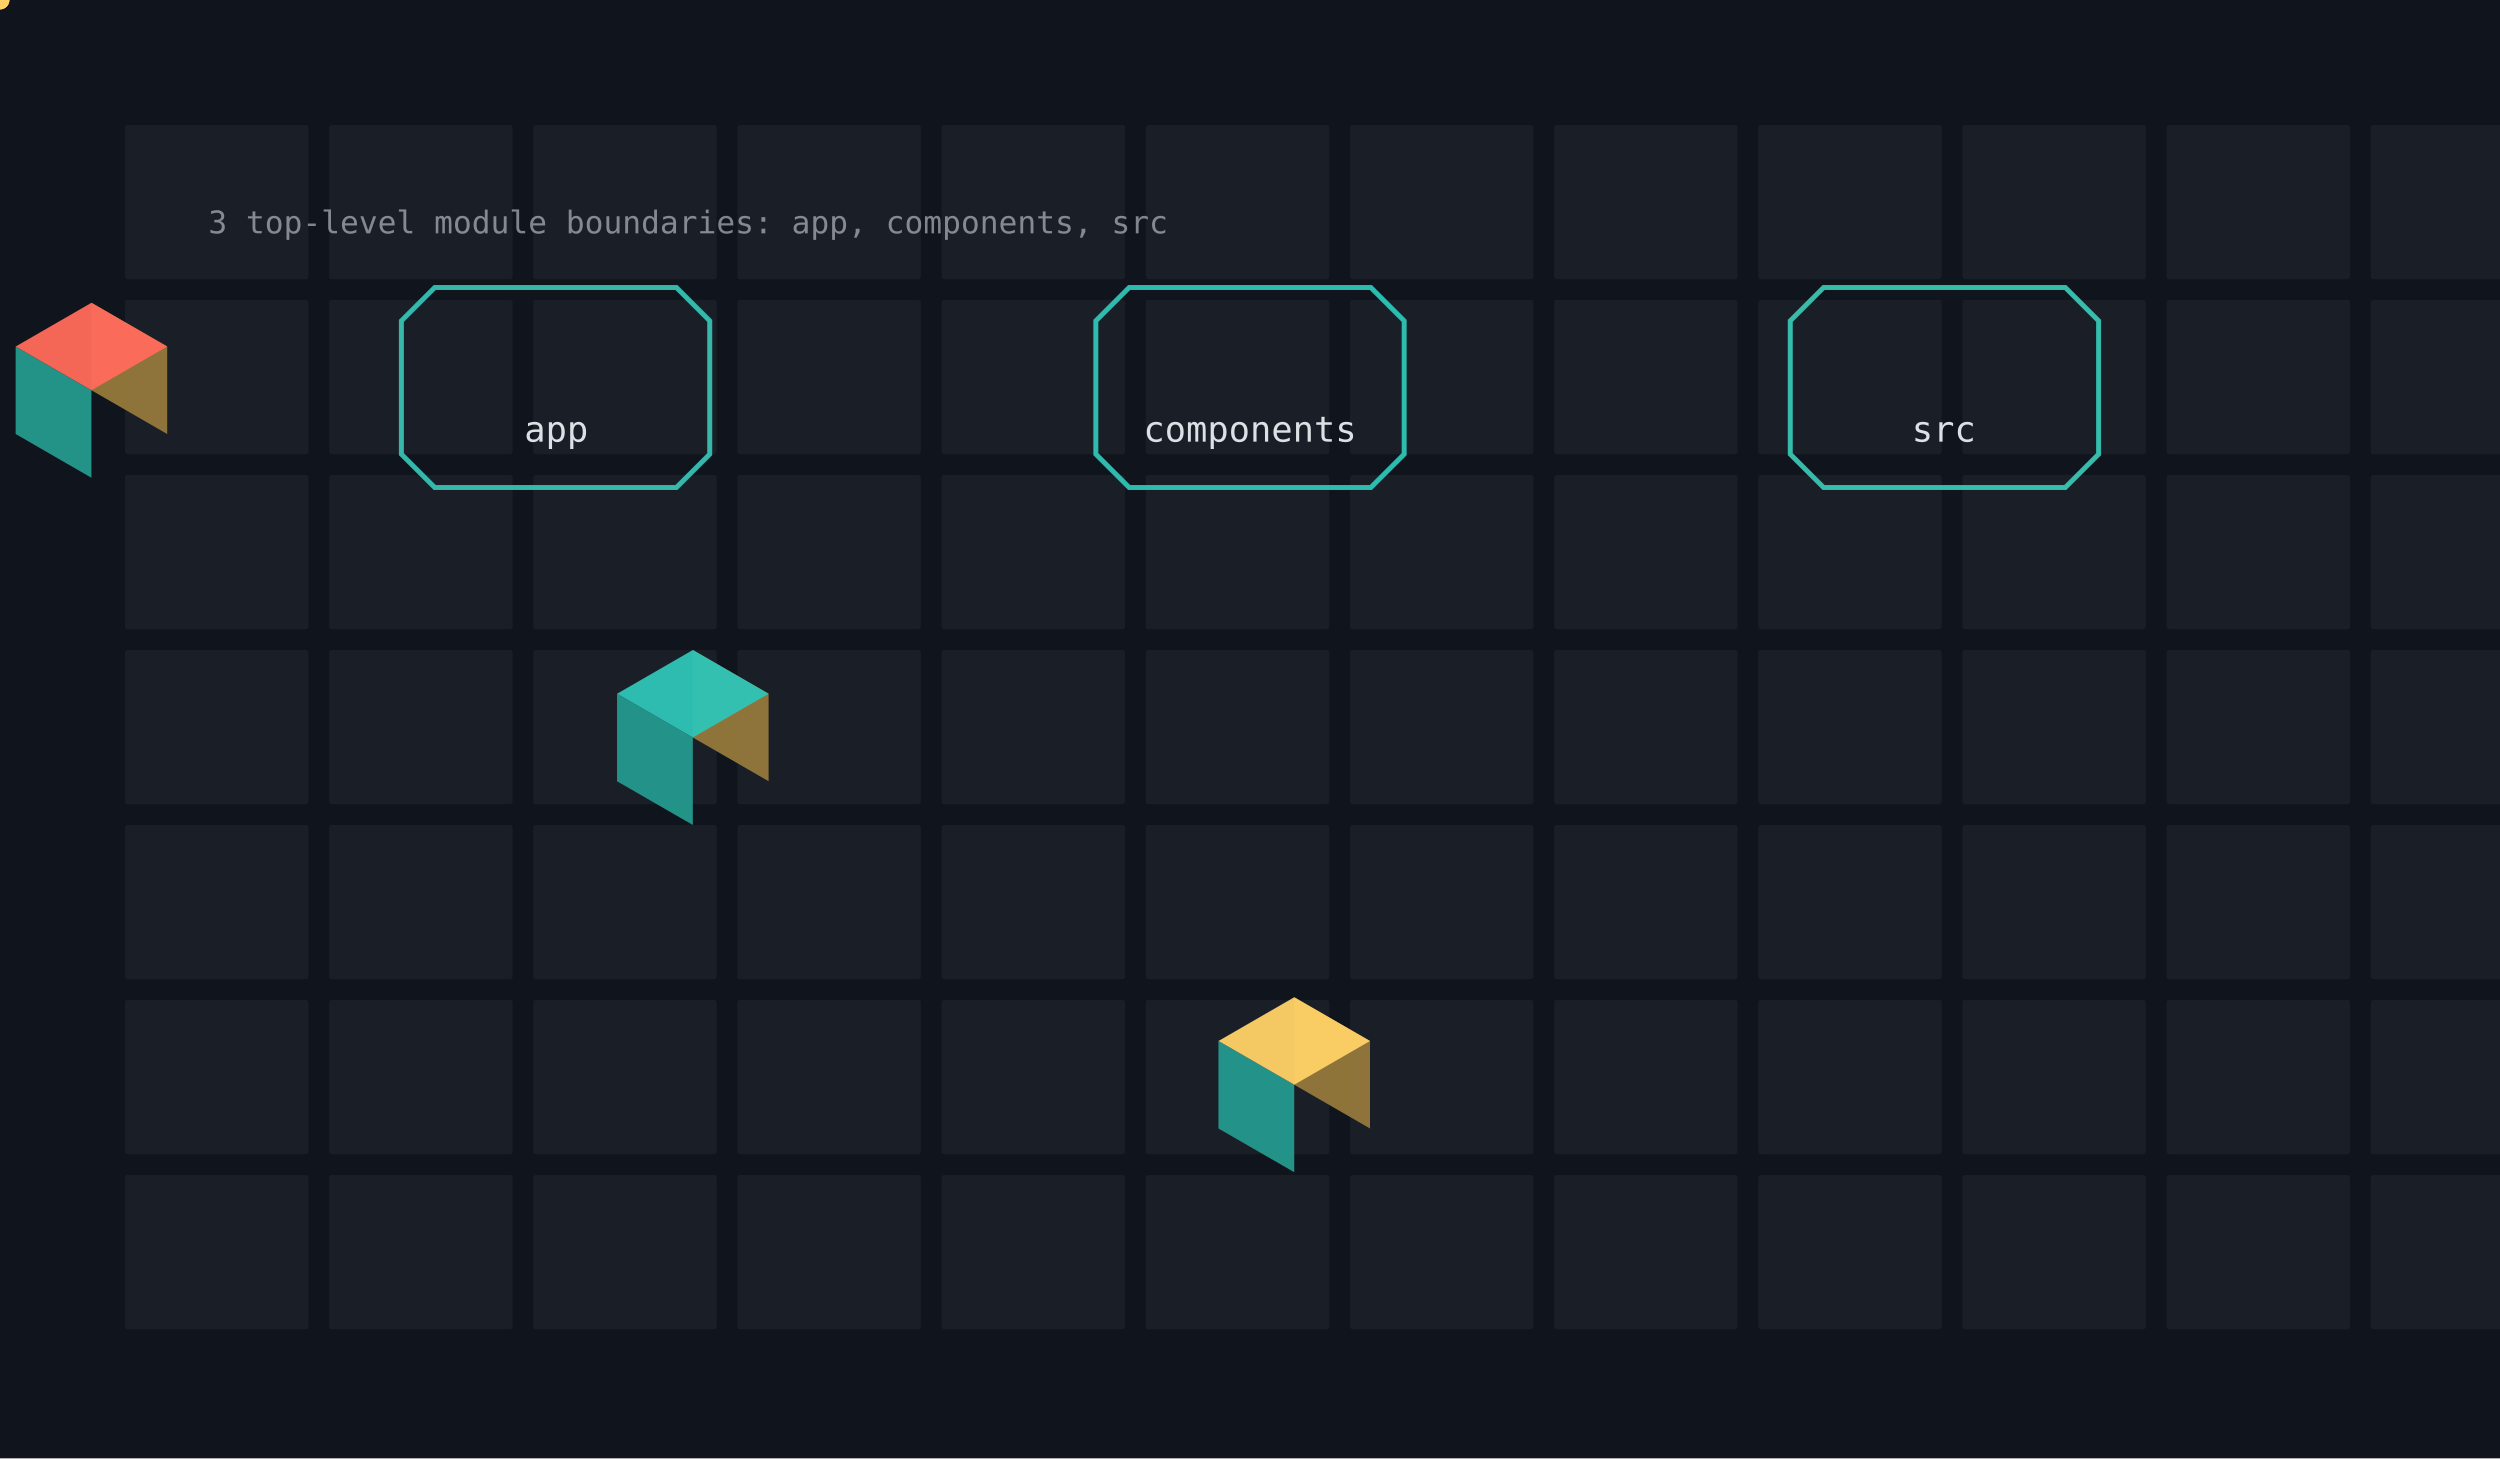
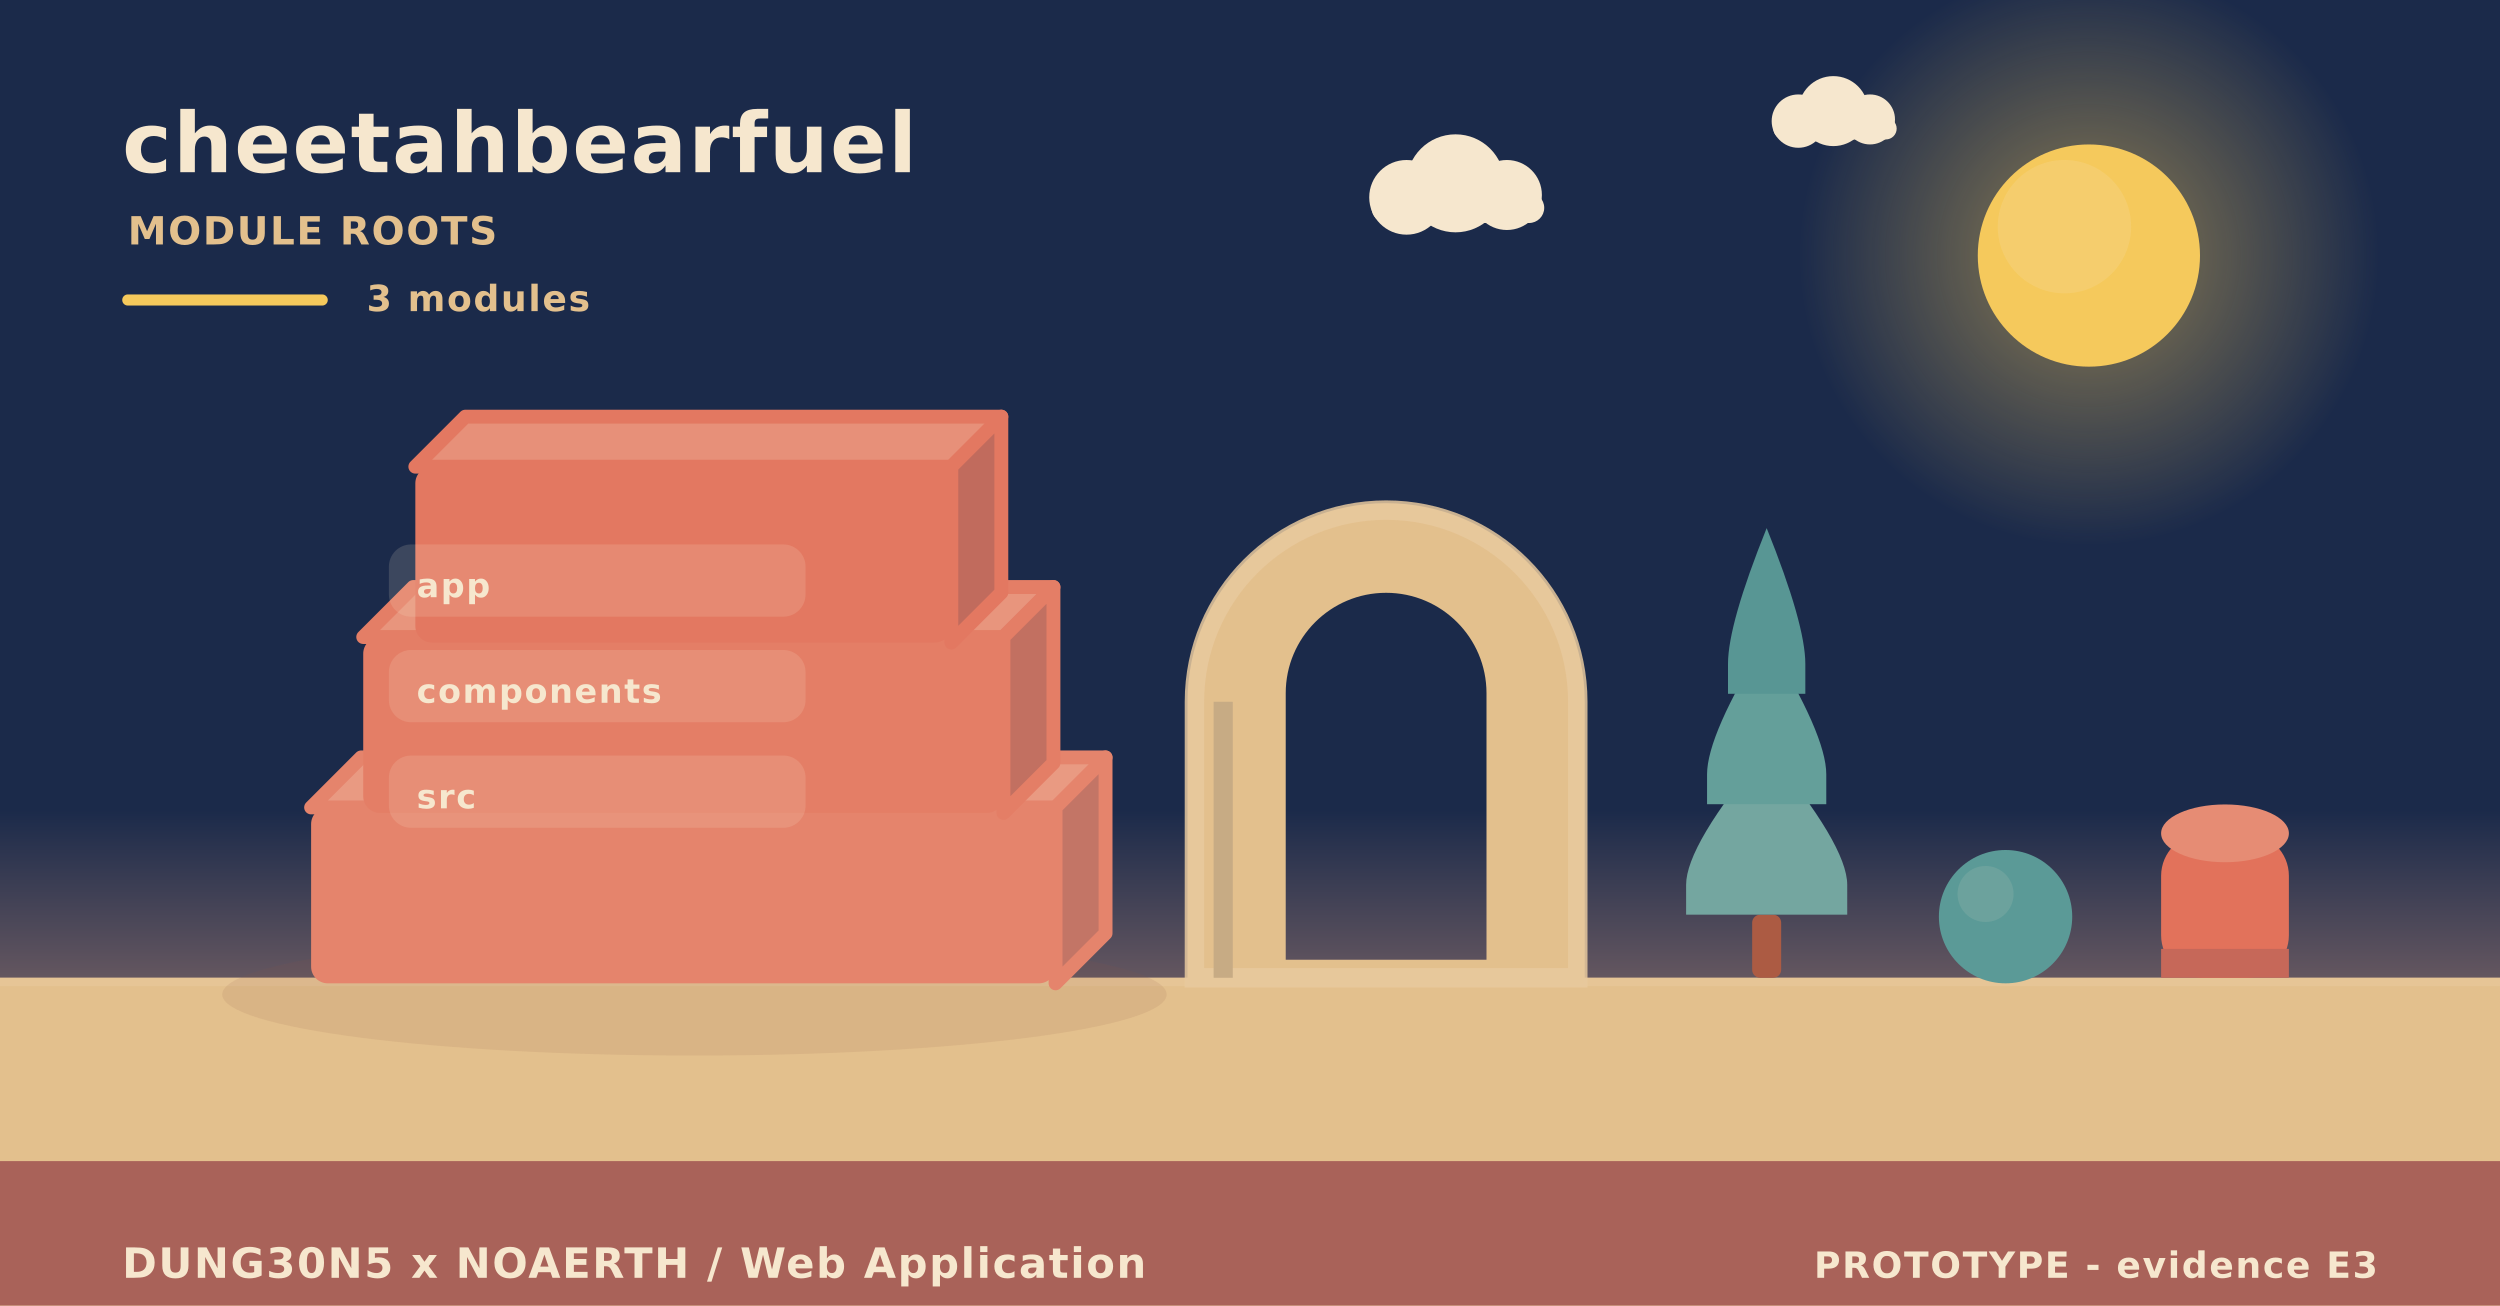
- <svg xmlns="http://www.w3.org/2000/svg" viewBox="0 0 1200 700" width="1200" height="700" role="img" aria-label="cheetahbearfuel architecture">
-   <rect width="1200" height="700" fill="#10141c" />
-   <defs>
-     <linearGradient id="ga" x1="0" y1="0" x2="1" y2="1">
-       <stop offset="0%" stop-color="#ff6b5a" />
-       <stop offset="100%" stop-color="#2ec4b6" />
-     </linearGradient>
-   </defs>
-   <rect x="60.00" y="60.00" width="88.00" height="74.00" rx="1.20" fill="#f2f5f9" opacity="0.05" />
-   <rect x="158.00" y="60.00" width="88.00" height="74.00" rx="1.20" fill="#f2f5f9" opacity="0.05" />
-   <rect x="256.00" y="60.00" width="88.00" height="74.00" rx="1.20" fill="#f2f5f9" opacity="0.05" />
-   <rect x="354.00" y="60.00" width="88.00" height="74.00" rx="1.20" fill="#f2f5f9" opacity="0.05" />
-   <rect x="452.00" y="60.00" width="88.00" height="74.00" rx="1.20" fill="#f2f5f9" opacity="0.05" />
-   <rect x="550.00" y="60.00" width="88.00" height="74.00" rx="1.20" fill="#f2f5f9" opacity="0.05" />
-   <rect x="648.00" y="60.00" width="88.00" height="74.00" rx="1.20" fill="#f2f5f9" opacity="0.05" />
-   <rect x="746.00" y="60.00" width="88.00" height="74.00" rx="1.20" fill="#f2f5f9" opacity="0.05" />
-   <rect x="844.00" y="60.00" width="88.00" height="74.00" rx="1.20" fill="#f2f5f9" opacity="0.05" />
-   <rect x="942.00" y="60.00" width="88.00" height="74.00" rx="1.20" fill="#f2f5f9" opacity="0.05" />
-   <rect x="1040.00" y="60.00" width="88.00" height="74.00" rx="1.20" fill="#f2f5f9" opacity="0.05" />
-   <rect x="1138.00" y="60.00" width="88.00" height="74.00" rx="1.20" fill="#f2f5f9" opacity="0.05" />
-   <rect x="60.00" y="144.00" width="88.00" height="74.00" rx="1.20" fill="#f2f5f9" opacity="0.05" />
-   <rect x="158.00" y="144.00" width="88.00" height="74.00" rx="1.20" fill="#f2f5f9" opacity="0.05" />
-   <rect x="256.00" y="144.00" width="88.00" height="74.00" rx="1.20" fill="#f2f5f9" opacity="0.05" />
-   <rect x="354.00" y="144.00" width="88.00" height="74.00" rx="1.20" fill="#f2f5f9" opacity="0.05" />
-   <rect x="452.00" y="144.00" width="88.00" height="74.00" rx="1.20" fill="#f2f5f9" opacity="0.05" />
-   <rect x="550.00" y="144.00" width="88.00" height="74.00" rx="1.20" fill="#f2f5f9" opacity="0.05" />
-   <rect x="648.00" y="144.00" width="88.00" height="74.00" rx="1.20" fill="#f2f5f9" opacity="0.05" />
-   <rect x="746.00" y="144.00" width="88.00" height="74.00" rx="1.20" fill="#f2f5f9" opacity="0.05" />
-   <rect x="844.00" y="144.00" width="88.00" height="74.00" rx="1.20" fill="#f2f5f9" opacity="0.05" />
-   <rect x="942.00" y="144.00" width="88.00" height="74.00" rx="1.20" fill="#f2f5f9" opacity="0.05" />
-   <rect x="1040.00" y="144.00" width="88.00" height="74.00" rx="1.20" fill="#f2f5f9" opacity="0.05" />
-   <rect x="1138.00" y="144.00" width="88.00" height="74.00" rx="1.20" fill="#f2f5f9" opacity="0.05" />
-   <rect x="60.00" y="228.00" width="88.00" height="74.00" rx="1.20" fill="#f2f5f9" opacity="0.05" />
-   <rect x="158.00" y="228.00" width="88.00" height="74.00" rx="1.20" fill="#f2f5f9" opacity="0.05" />
-   <rect x="256.00" y="228.00" width="88.00" height="74.00" rx="1.20" fill="#f2f5f9" opacity="0.05" />
-   <rect x="354.00" y="228.00" width="88.00" height="74.00" rx="1.20" fill="#f2f5f9" opacity="0.05" />
-   <rect x="452.00" y="228.00" width="88.00" height="74.00" rx="1.20" fill="#f2f5f9" opacity="0.05" />
-   <rect x="550.00" y="228.00" width="88.00" height="74.00" rx="1.20" fill="#f2f5f9" opacity="0.05" />
-   <rect x="648.00" y="228.00" width="88.00" height="74.00" rx="1.20" fill="#f2f5f9" opacity="0.05" />
-   <rect x="746.00" y="228.00" width="88.00" height="74.00" rx="1.20" fill="#f2f5f9" opacity="0.05" />
-   <rect x="844.00" y="228.00" width="88.00" height="74.00" rx="1.20" fill="#f2f5f9" opacity="0.05" />
-   <rect x="942.00" y="228.00" width="88.00" height="74.00" rx="1.20" fill="#f2f5f9" opacity="0.05" />
-   <rect x="1040.00" y="228.00" width="88.00" height="74.00" rx="1.20" fill="#f2f5f9" opacity="0.05" />
-   <rect x="1138.00" y="228.00" width="88.00" height="74.00" rx="1.20" fill="#f2f5f9" opacity="0.05" />
-   <rect x="60.00" y="312.00" width="88.00" height="74.00" rx="1.20" fill="#f2f5f9" opacity="0.05" />
-   <rect x="158.00" y="312.00" width="88.00" height="74.00" rx="1.20" fill="#f2f5f9" opacity="0.05" />
-   <rect x="256.00" y="312.00" width="88.00" height="74.00" rx="1.20" fill="#f2f5f9" opacity="0.05" />
-   <rect x="354.00" y="312.00" width="88.00" height="74.00" rx="1.20" fill="#f2f5f9" opacity="0.05" />
-   <rect x="452.00" y="312.00" width="88.00" height="74.00" rx="1.20" fill="#f2f5f9" opacity="0.05" />
-   <rect x="550.00" y="312.00" width="88.00" height="74.00" rx="1.20" fill="#f2f5f9" opacity="0.05" />
-   <rect x="648.00" y="312.00" width="88.00" height="74.00" rx="1.20" fill="#f2f5f9" opacity="0.05" />
-   <rect x="746.00" y="312.00" width="88.00" height="74.00" rx="1.20" fill="#f2f5f9" opacity="0.05" />
-   <rect x="844.00" y="312.00" width="88.00" height="74.00" rx="1.20" fill="#f2f5f9" opacity="0.05" />
-   <rect x="942.00" y="312.00" width="88.00" height="74.00" rx="1.20" fill="#f2f5f9" opacity="0.05" />
-   <rect x="1040.00" y="312.00" width="88.00" height="74.00" rx="1.20" fill="#f2f5f9" opacity="0.05" />
-   <rect x="1138.00" y="312.00" width="88.00" height="74.00" rx="1.20" fill="#f2f5f9" opacity="0.05" />
-   <rect x="60.00" y="396.00" width="88.00" height="74.00" rx="1.20" fill="#f2f5f9" opacity="0.05" />
-   <rect x="158.00" y="396.00" width="88.00" height="74.00" rx="1.20" fill="#f2f5f9" opacity="0.05" />
-   <rect x="256.00" y="396.00" width="88.00" height="74.00" rx="1.20" fill="#f2f5f9" opacity="0.05" />
-   <rect x="354.00" y="396.00" width="88.00" height="74.00" rx="1.20" fill="#f2f5f9" opacity="0.05" />
-   <rect x="452.00" y="396.00" width="88.00" height="74.00" rx="1.20" fill="#f2f5f9" opacity="0.05" />
-   <rect x="550.00" y="396.00" width="88.00" height="74.00" rx="1.20" fill="#f2f5f9" opacity="0.05" />
-   <rect x="648.00" y="396.00" width="88.00" height="74.00" rx="1.20" fill="#f2f5f9" opacity="0.05" />
-   <rect x="746.00" y="396.00" width="88.00" height="74.00" rx="1.20" fill="#f2f5f9" opacity="0.05" />
-   <rect x="844.00" y="396.00" width="88.00" height="74.00" rx="1.20" fill="#f2f5f9" opacity="0.05" />
-   <rect x="942.00" y="396.00" width="88.00" height="74.00" rx="1.20" fill="#f2f5f9" opacity="0.05" />
-   <rect x="1040.00" y="396.00" width="88.00" height="74.00" rx="1.20" fill="#f2f5f9" opacity="0.05" />
-   <rect x="1138.00" y="396.00" width="88.00" height="74.00" rx="1.20" fill="#f2f5f9" opacity="0.05" />
-   <rect x="60.00" y="480.00" width="88.00" height="74.00" rx="1.20" fill="#f2f5f9" opacity="0.05" />
-   <rect x="158.00" y="480.00" width="88.00" height="74.00" rx="1.20" fill="#f2f5f9" opacity="0.05" />
-   <rect x="256.00" y="480.00" width="88.00" height="74.00" rx="1.20" fill="#f2f5f9" opacity="0.05" />
-   <rect x="354.00" y="480.00" width="88.00" height="74.00" rx="1.20" fill="#f2f5f9" opacity="0.05" />
-   <rect x="452.00" y="480.00" width="88.00" height="74.00" rx="1.20" fill="#f2f5f9" opacity="0.05" />
-   <rect x="550.00" y="480.00" width="88.00" height="74.00" rx="1.20" fill="#f2f5f9" opacity="0.05" />
-   <rect x="648.00" y="480.00" width="88.00" height="74.00" rx="1.20" fill="#f2f5f9" opacity="0.05" />
-   <rect x="746.00" y="480.00" width="88.00" height="74.00" rx="1.20" fill="#f2f5f9" opacity="0.05" />
-   <rect x="844.00" y="480.00" width="88.00" height="74.00" rx="1.20" fill="#f2f5f9" opacity="0.05" />
-   <rect x="942.00" y="480.00" width="88.00" height="74.00" rx="1.20" fill="#f2f5f9" opacity="0.05" />
-   <rect x="1040.00" y="480.00" width="88.00" height="74.00" rx="1.20" fill="#f2f5f9" opacity="0.05" />
-   <rect x="1138.00" y="480.00" width="88.00" height="74.00" rx="1.20" fill="#f2f5f9" opacity="0.05" />
-   <rect x="60.00" y="564.00" width="88.00" height="74.00" rx="1.20" fill="#f2f5f9" opacity="0.05" />
-   <rect x="158.00" y="564.00" width="88.00" height="74.00" rx="1.20" fill="#f2f5f9" opacity="0.05" />
-   <rect x="256.00" y="564.00" width="88.00" height="74.00" rx="1.20" fill="#f2f5f9" opacity="0.05" />
-   <rect x="354.00" y="564.00" width="88.00" height="74.00" rx="1.20" fill="#f2f5f9" opacity="0.05" />
-   <rect x="452.00" y="564.00" width="88.00" height="74.00" rx="1.20" fill="#f2f5f9" opacity="0.05" />
-   <rect x="550.00" y="564.00" width="88.00" height="74.00" rx="1.20" fill="#f2f5f9" opacity="0.05" />
-   <rect x="648.00" y="564.00" width="88.00" height="74.00" rx="1.20" fill="#f2f5f9" opacity="0.05" />
-   <rect x="746.00" y="564.00" width="88.00" height="74.00" rx="1.20" fill="#f2f5f9" opacity="0.05" />
-   <rect x="844.00" y="564.00" width="88.00" height="74.00" rx="1.20" fill="#f2f5f9" opacity="0.05" />
-   <rect x="942.00" y="564.00" width="88.00" height="74.00" rx="1.20" fill="#f2f5f9" opacity="0.05" />
-   <rect x="1040.00" y="564.00" width="88.00" height="74.00" rx="1.20" fill="#f2f5f9" opacity="0.05" />
-   <rect x="1138.00" y="564.00" width="88.00" height="74.00" rx="1.20" fill="#f2f5f9" opacity="0.05" />
-   <path d="M208.67,138.00 H324.67 L340.67,154.00 V218.00 L324.67,234.00 H208.67 L192.67,218.00 V154.00 Z" fill="none" stroke="rgba(255,107,90,0.550)" stroke-width="1.80" opacity="0.90" />
-   <polygon points="43.88,187.33 80.25,208.33 80.25,166.33 43.88,145.33" fill="#94793b" opacity="0.95" />
-   <polygon points="7.51,208.33 43.88,229.33 43.88,187.33 7.51,166.33" fill="#24998e" opacity="0.95" />
-   <polygon points="43.88,145.33 80.25,166.33 43.88,187.33 7.51,166.33" fill="#ff6b5a" opacity="0.95" />
-   <text x="267" y="212" font-family="ui-monospace,Menlo,monospace" font-size="17" fill="rgba(242,245,249,0.900)" text-anchor="middle">app</text>
+ <svg xmlns="http://www.w3.org/2000/svg" width="900" height="470" viewBox="0 0 900 470" role="img" aria-label="cheetahbearfuel - how it is built">
+   <linearGradient id="skya" x1="0" y1="0" x2="0" y2="1">
+     <stop offset="0" stop-color="#1b2a4a" />
+     <stop offset="0.62" stop-color="#1b2a4a" />
+     <stop offset="1" stop-color="#f3ad8a" />
+   </linearGradient>
+   <rect width="900" height="470" fill="url(#skya)" />
+   <radialGradient id="suna">
+     <stop offset="0.35" stop-color="#f5c95c" stop-opacity="0.34" />
+     <stop offset="1" stop-color="#f5c95c" stop-opacity="0" />
+   </radialGradient>
+   <circle cx="752" cy="92" r="104" fill="url(#suna)" />
+   <circle cx="752" cy="92" r="40" fill="#f5c95c" />
+   <circle cx="743.2" cy="81.6" r="24" fill="#f5d27e" opacity="0.5" />
  <g>
-     <path d="M208.67,138.00 H324.67 L340.67,154.00 V218.00 L324.67,234.00 H208.67 L192.67,218.00 V154.00 Z" fill="none" stroke="#2ec4b6" stroke-width="2.40" opacity="0.90" />
-     <animate attributeName="opacity" values="0.25;1.0;0.25" dur="23.4s" begin="0.0s" repeatCount="indefinite" />
+     <circle cx="524" cy="66" r="17.64" fill="#f6e7ce" />
+     <circle cx="506.36" cy="71.04" r="13.44" fill="#f6e7ce" />
+     <circle cx="542.48" cy="70.2" r="12.6" fill="#f6e7ce" />
+     <rect x="493.76" y="69.36" width="62.16" height="10.92" rx="5.46" fill="#f6e7ce" />
+     <animateTransform attributeName="transform" type="translate" values="0 0;24 0;0 0" dur="36s" begin="0s" repeatCount="indefinite" />
  </g>
-   <g opacity="0.9">
-     <circle cx="0.00" cy="0.00" r="4.50" fill="#ffd166" opacity="1.00" />
-     <animateTransform attributeName="transform" type="translate" values="266.67,184.00 600.00,184.00" dur="7.8s" begin="0.0s" repeatCount="indefinite" />
-     <animateTransform attributeName="transform" type="translate" values="600.00,184.00 266.67,184.00" dur="7.8s" begin="3.9s" repeatCount="indefinite" />
+   <g>
+     <circle cx="660" cy="40" r="12.6" fill="#f6e7ce" />
+     <circle cx="647.4" cy="43.6" r="9.6" fill="#f6e7ce" />
+     <circle cx="673.2" cy="43" r="9" fill="#f6e7ce" />
+     <rect x="638.4" y="42.4" width="44.4" height="7.8" rx="3.9" fill="#f6e7ce" />
+     <animateTransform attributeName="transform" type="translate" values="0 0;-18 0;0 0" dur="46s" begin="3s" repeatCount="indefinite" />
  </g>
-   <path d="M542.00,138.00 H658.00 L674.00,154.00 V218.00 L658.00,234.00 H542.00 L526.00,218.00 V154.00 Z" fill="none" stroke="rgba(46,196,182,0.550)" stroke-width="1.80" opacity="0.90" />
-   <polygon points="332.55,354.00 368.93,375.00 368.93,333.00 332.55,312.00" fill="#94793b" opacity="0.95" />
-   <polygon points="296.18,375.00 332.55,396.00 332.55,354.00 296.18,333.00" fill="#24998e" opacity="0.95" />
-   <polygon points="332.55,312.00 368.93,333.00 332.55,354.00 296.18,333.00" fill="#2ec4b6" opacity="0.95" />
-   <text x="600" y="212" font-family="ui-monospace,Menlo,monospace" font-size="17" fill="rgba(242,245,249,0.900)" text-anchor="middle">components</text>
+   <rect x="0" y="352" width="900" height="118" fill="#e3c08d" />
+   <rect x="0" y="352" width="900" height="3" fill="#e6c596" />
+   <text x="44" y="62" font-family="Verdana,DejaVu Sans,sans-serif" font-size="30" font-weight="700" letter-spacing="0.6" fill="#f6e7ce" text-anchor="start">cheetahbearfuel</text>
+   <text x="46" y="88" font-family="Verdana,DejaVu Sans,sans-serif" font-size="14" font-weight="700" letter-spacing="0.6" fill="#e3c08d" text-anchor="start">MODULE ROOTS</text>
+   <rect x="44" y="106" width="74" height="4" rx="2" fill="#f5c95c" />
+   <text x="132" y="112" font-family="Verdana,DejaVu Sans,sans-serif" font-size="13" font-weight="700" letter-spacing="0.6" fill="#e3c08d" text-anchor="start">3 modules</text>
+   <ellipse cx="250" cy="358" rx="170" ry="22" fill="rgba(138,90,68,0.11)" />
+   <path d="M112,290.67 L380,290.67 L398,272.67 L130,272.67 Z" fill="#e99a82" stroke="#e5846c" stroke-width="5" stroke-linejoin="round" />
+   <path d="M380,290.67 L398,272.67 L398,336 L380,354 Z" fill="#c37566" stroke="#e5846c" stroke-width="5" stroke-linejoin="round" />
+   <rect x="112" y="290.67" width="268" height="63.33" rx="6" fill="#e5846c" />
+   <path d="M130.76,229.33 L361.24,229.33 L379.24,211.33 L148.76,211.33 Z" fill="#e8957d" stroke="#e47e66" stroke-width="5" stroke-linejoin="round" />
+   <path d="M361.24,229.33 L379.24,211.33 L379.24,274.67 L361.24,292.67 Z" fill="#c27061" stroke="#e47e66" stroke-width="5" stroke-linejoin="round" />
+   <rect x="130.76" y="229.33" width="230.48" height="63.33" rx="6" fill="#e47e66" />
+   <path d="M149.52,168 L342.48,168 L360.48,150 L167.52,150 Z" fill="#e79079" stroke="#e37861" stroke-width="5" stroke-linejoin="round" />
+   <path d="M342.48,168 L360.48,150 L360.48,213.33 L342.48,231.33 Z" fill="#c16b5d" stroke="#e37861" stroke-width="5" stroke-linejoin="round" />
+   <rect x="149.52" y="168" width="192.96" height="63.33" rx="6" fill="#e37861" />
+   <rect x="140" y="196" width="150" height="26" rx="8" fill="rgba(246,231,206,0.16)" opacity="0.94" />
  <g>
-     <path d="M542.00,138.00 H658.00 L674.00,154.00 V218.00 L658.00,234.00 H542.00 L526.00,218.00 V154.00 Z" fill="none" stroke="#2ec4b6" stroke-width="2.40" opacity="0.90" />
-     <animate attributeName="opacity" values="0.25;1.0;0.25" dur="23.4s" begin="0.45s" repeatCount="indefinite" />
+     <text x="150" y="215" font-family="Verdana,DejaVu Sans,sans-serif" font-size="12" font-weight="700" letter-spacing="0.6" fill="#f6e7ce" text-anchor="start">app</text>
+     <animateTransform attributeName="transform" type="translate" values="0 10;0 0" dur="0.7s" begin="0.3s" fill="freeze" />
  </g>
-   <g opacity="0.9">
-     <circle cx="0.00" cy="0.00" r="4.50" fill="#ffd166" opacity="1.00" />
-     <animateTransform attributeName="transform" type="translate" values="600.00,184.00 933.33,184.00" dur="7.8s" begin="0.3s" repeatCount="indefinite" />
-     <animateTransform attributeName="transform" type="translate" values="933.33,184.00 600.00,184.00" dur="7.8s" begin="4.2s" repeatCount="indefinite" />
+   <rect x="140" y="234" width="150" height="26" rx="8" fill="rgba(246,231,206,0.16)" opacity="0.94" />
+   <g>
+     <text x="150" y="253" font-family="Verdana,DejaVu Sans,sans-serif" font-size="12" font-weight="700" letter-spacing="0.6" fill="#f6e7ce" text-anchor="start">components</text>
+     <animateTransform attributeName="transform" type="translate" values="0 10;0 0" dur="0.7s" begin="0.5s" fill="freeze" />
  </g>
-   <path d="M875.33,138.00 H991.33 L1007.33,154.00 V218.00 L991.33,234.00 H875.33 L859.33,218.00 V154.00 Z" fill="none" stroke="rgba(255,209,102,0.550)" stroke-width="1.80" opacity="0.90" />
-   <polygon points="621.23,520.67 657.60,541.67 657.60,499.67 621.23,478.67" fill="#94793b" opacity="0.95" />
-   <polygon points="584.86,541.67 621.23,562.67 621.23,520.67 584.86,499.67" fill="#24998e" opacity="0.95" />
-   <polygon points="621.23,478.67 657.60,499.67 621.23,520.67 584.86,499.67" fill="#ffd166" opacity="0.95" />
-   <text x="933" y="212" font-family="ui-monospace,Menlo,monospace" font-size="17" fill="rgba(242,245,249,0.900)" text-anchor="middle">src</text>
+   <rect x="140" y="272" width="150" height="26" rx="8" fill="rgba(246,231,206,0.16)" opacity="0.94" />
  <g>
-     <path d="M875.33,138.00 H991.33 L1007.33,154.00 V218.00 L991.33,234.00 H875.33 L859.33,218.00 V154.00 Z" fill="none" stroke="#2ec4b6" stroke-width="2.40" opacity="0.90" />
-     <animate attributeName="opacity" values="0.25;1.0;0.25" dur="23.4s" begin="0.9s" repeatCount="indefinite" />
+     <text x="150" y="291" font-family="Verdana,DejaVu Sans,sans-serif" font-size="12" font-weight="700" letter-spacing="0.6" fill="#f6e7ce" text-anchor="start">src</text>
+     <animateTransform attributeName="transform" type="translate" values="0 10;0 0" dur="0.7s" begin="0.7s" fill="freeze" />
  </g>
-   <g opacity="0.9">
-     <circle cx="0.00" cy="0.00" r="4.50" fill="#ffd166" opacity="1.00" />
-     <animateTransform attributeName="transform" type="translate" values="933.33,184.00 933.33,184.00" dur="7.8s" begin="0.6s" repeatCount="indefinite" />
-     <animateTransform attributeName="transform" type="translate" values="933.33,184.00 933.33,184.00" dur="7.8s" begin="4.5s" repeatCount="indefinite" />
-   </g>
-   <text x="100" y="112" font-family="ui-monospace,Menlo,monospace" font-size="15" fill="rgba(242,245,249,0.500)">3 top-level module boundaries: app, components, src</text>
+   <path d="M430,352 L430,252.64 A69,69 0 0 1 568,252.64 L568,352 Z M460.36,348 L460.36,249.55 A38.64,38.64 0 0 1 537.64,249.55 L537.64,348 Z" fill="#e3c08d" fill-rule="evenodd" stroke="#e3c08d" stroke-width="5" stroke-linejoin="round" />
+   <path d="M430,352 L430,252.64 A69,69 0 0 1 568,252.64 L568,352 Z" fill="none" stroke="#e8c99d" stroke-width="7" stroke-linecap="round" opacity="0.85" />
+   <rect x="436.9" y="252.64" width="6.9" height="99.36" fill="#c7ab84" />
+   <rect x="630.78" y="329.28" width="10.44" height="22.72" rx="2.9" fill="#ac5b43" />
+   <path d="M636,269.64 Q607,304.23 607,318.54 Q607,329.28 607,329.28 L665,329.28 Q665,329.28 665,318.54 Q665,304.23 636,269.64 Z" fill="#74a6a0" />
+   <path d="M636,229.88 Q614.54,264.47 614.54,278.78 Q614.54,289.52 614.54,289.52 L657.46,289.52 Q657.46,289.52 657.46,278.78 Q657.46,264.47 636,229.88 Z" fill="#649f9a" />
+   <path d="M636,190.12 Q622.08,224.71 622.08,239.02 Q622.08,249.76 622.08,249.76 L649.92,249.76 Q649.92,249.76 649.92,239.02 Q649.92,224.71 636,190.12 Z" fill="#589694" />
+   <circle cx="722" cy="330" r="24" fill="#5b9a97" />
+   <circle cx="714.8" cy="321.84" r="10.08" fill="#7aa9a2" opacity="0.55" />
+   <rect x="778" y="300" width="46" height="52" rx="15.33" fill="#e2725b" />
+   <ellipse cx="801" cy="300" rx="23" ry="10.4" fill="#e68c74" />
+   <rect x="778" y="341.6" width="46" height="10.4" fill="#c66859" />
+   <rect x="0" y="418" width="900" height="52" rx="0" fill="#a65c56" opacity="0.94" />
+   <text x="44" y="460" font-family="Verdana,DejaVu Sans,sans-serif" font-size="15" font-weight="700" letter-spacing="0.6" fill="#f6e7ce" text-anchor="start">DUNG30N5 x NOAERTH  /  Web Application</text>
+   <text x="856" y="460" font-family="Verdana,DejaVu Sans,sans-serif" font-size="13" font-weight="700" letter-spacing="0.6" fill="#f6e7ce" text-anchor="end">PROTOTYPE  -  evidence E3</text>
</svg>
